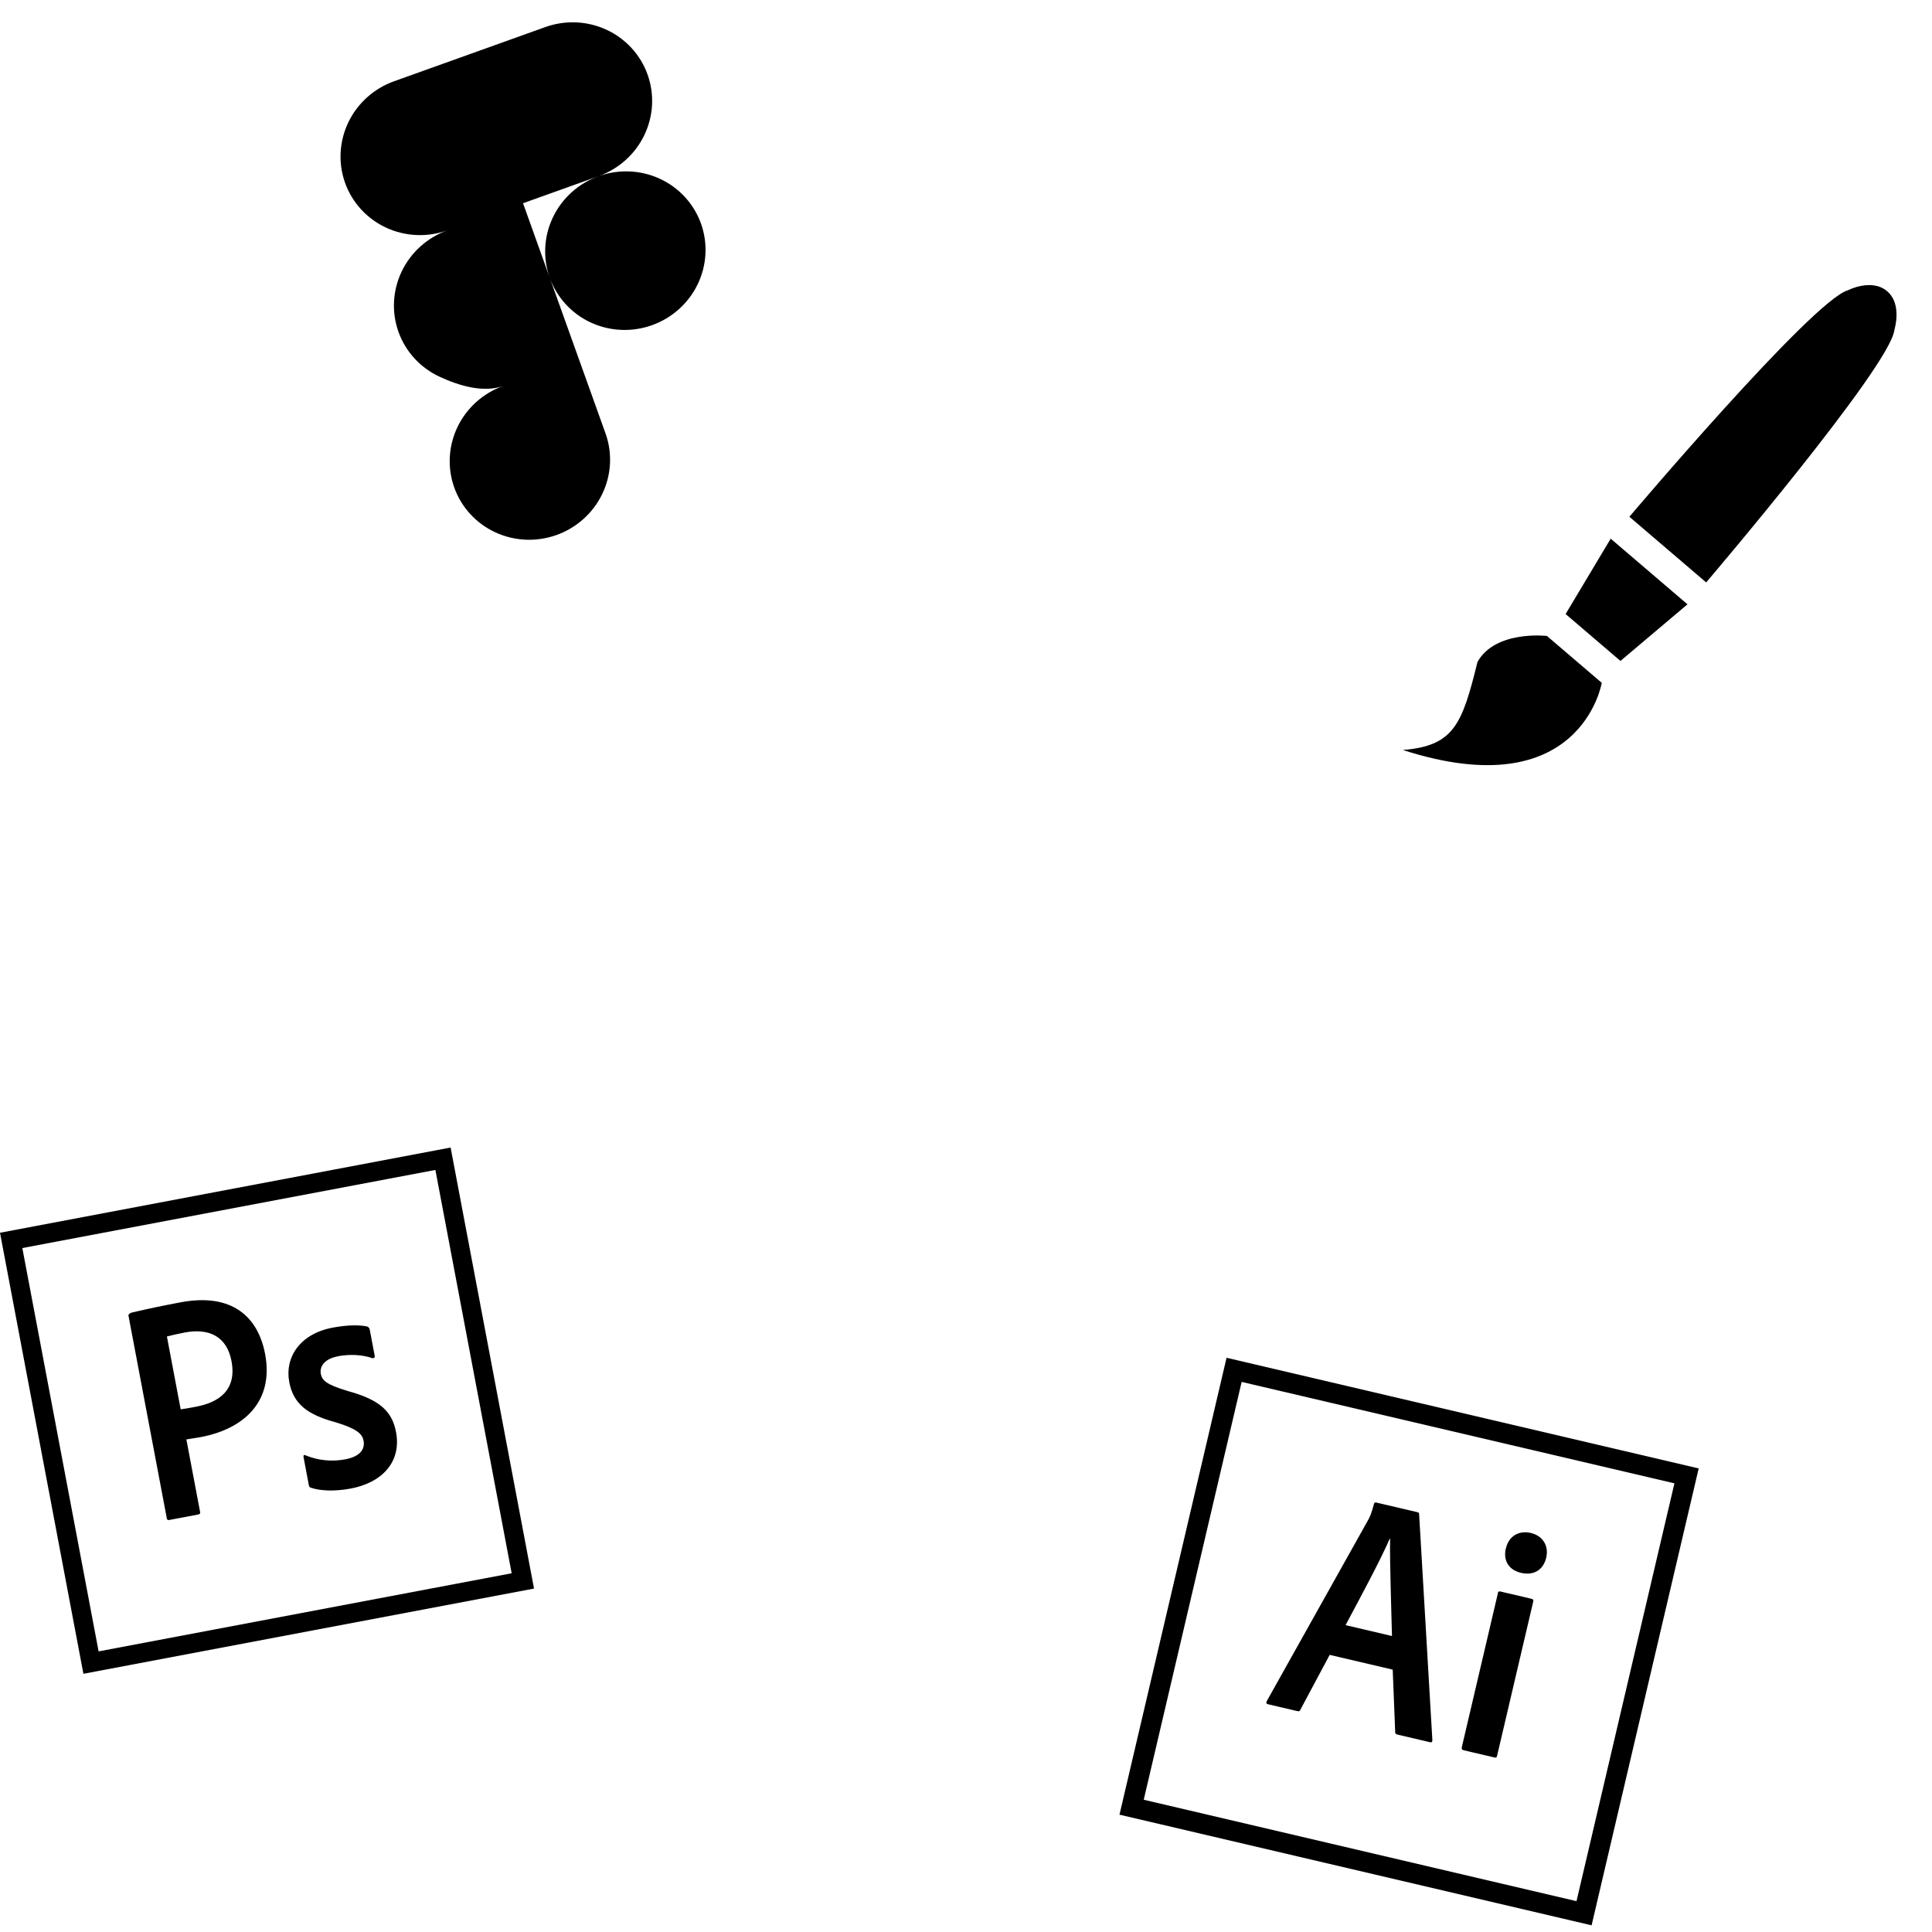
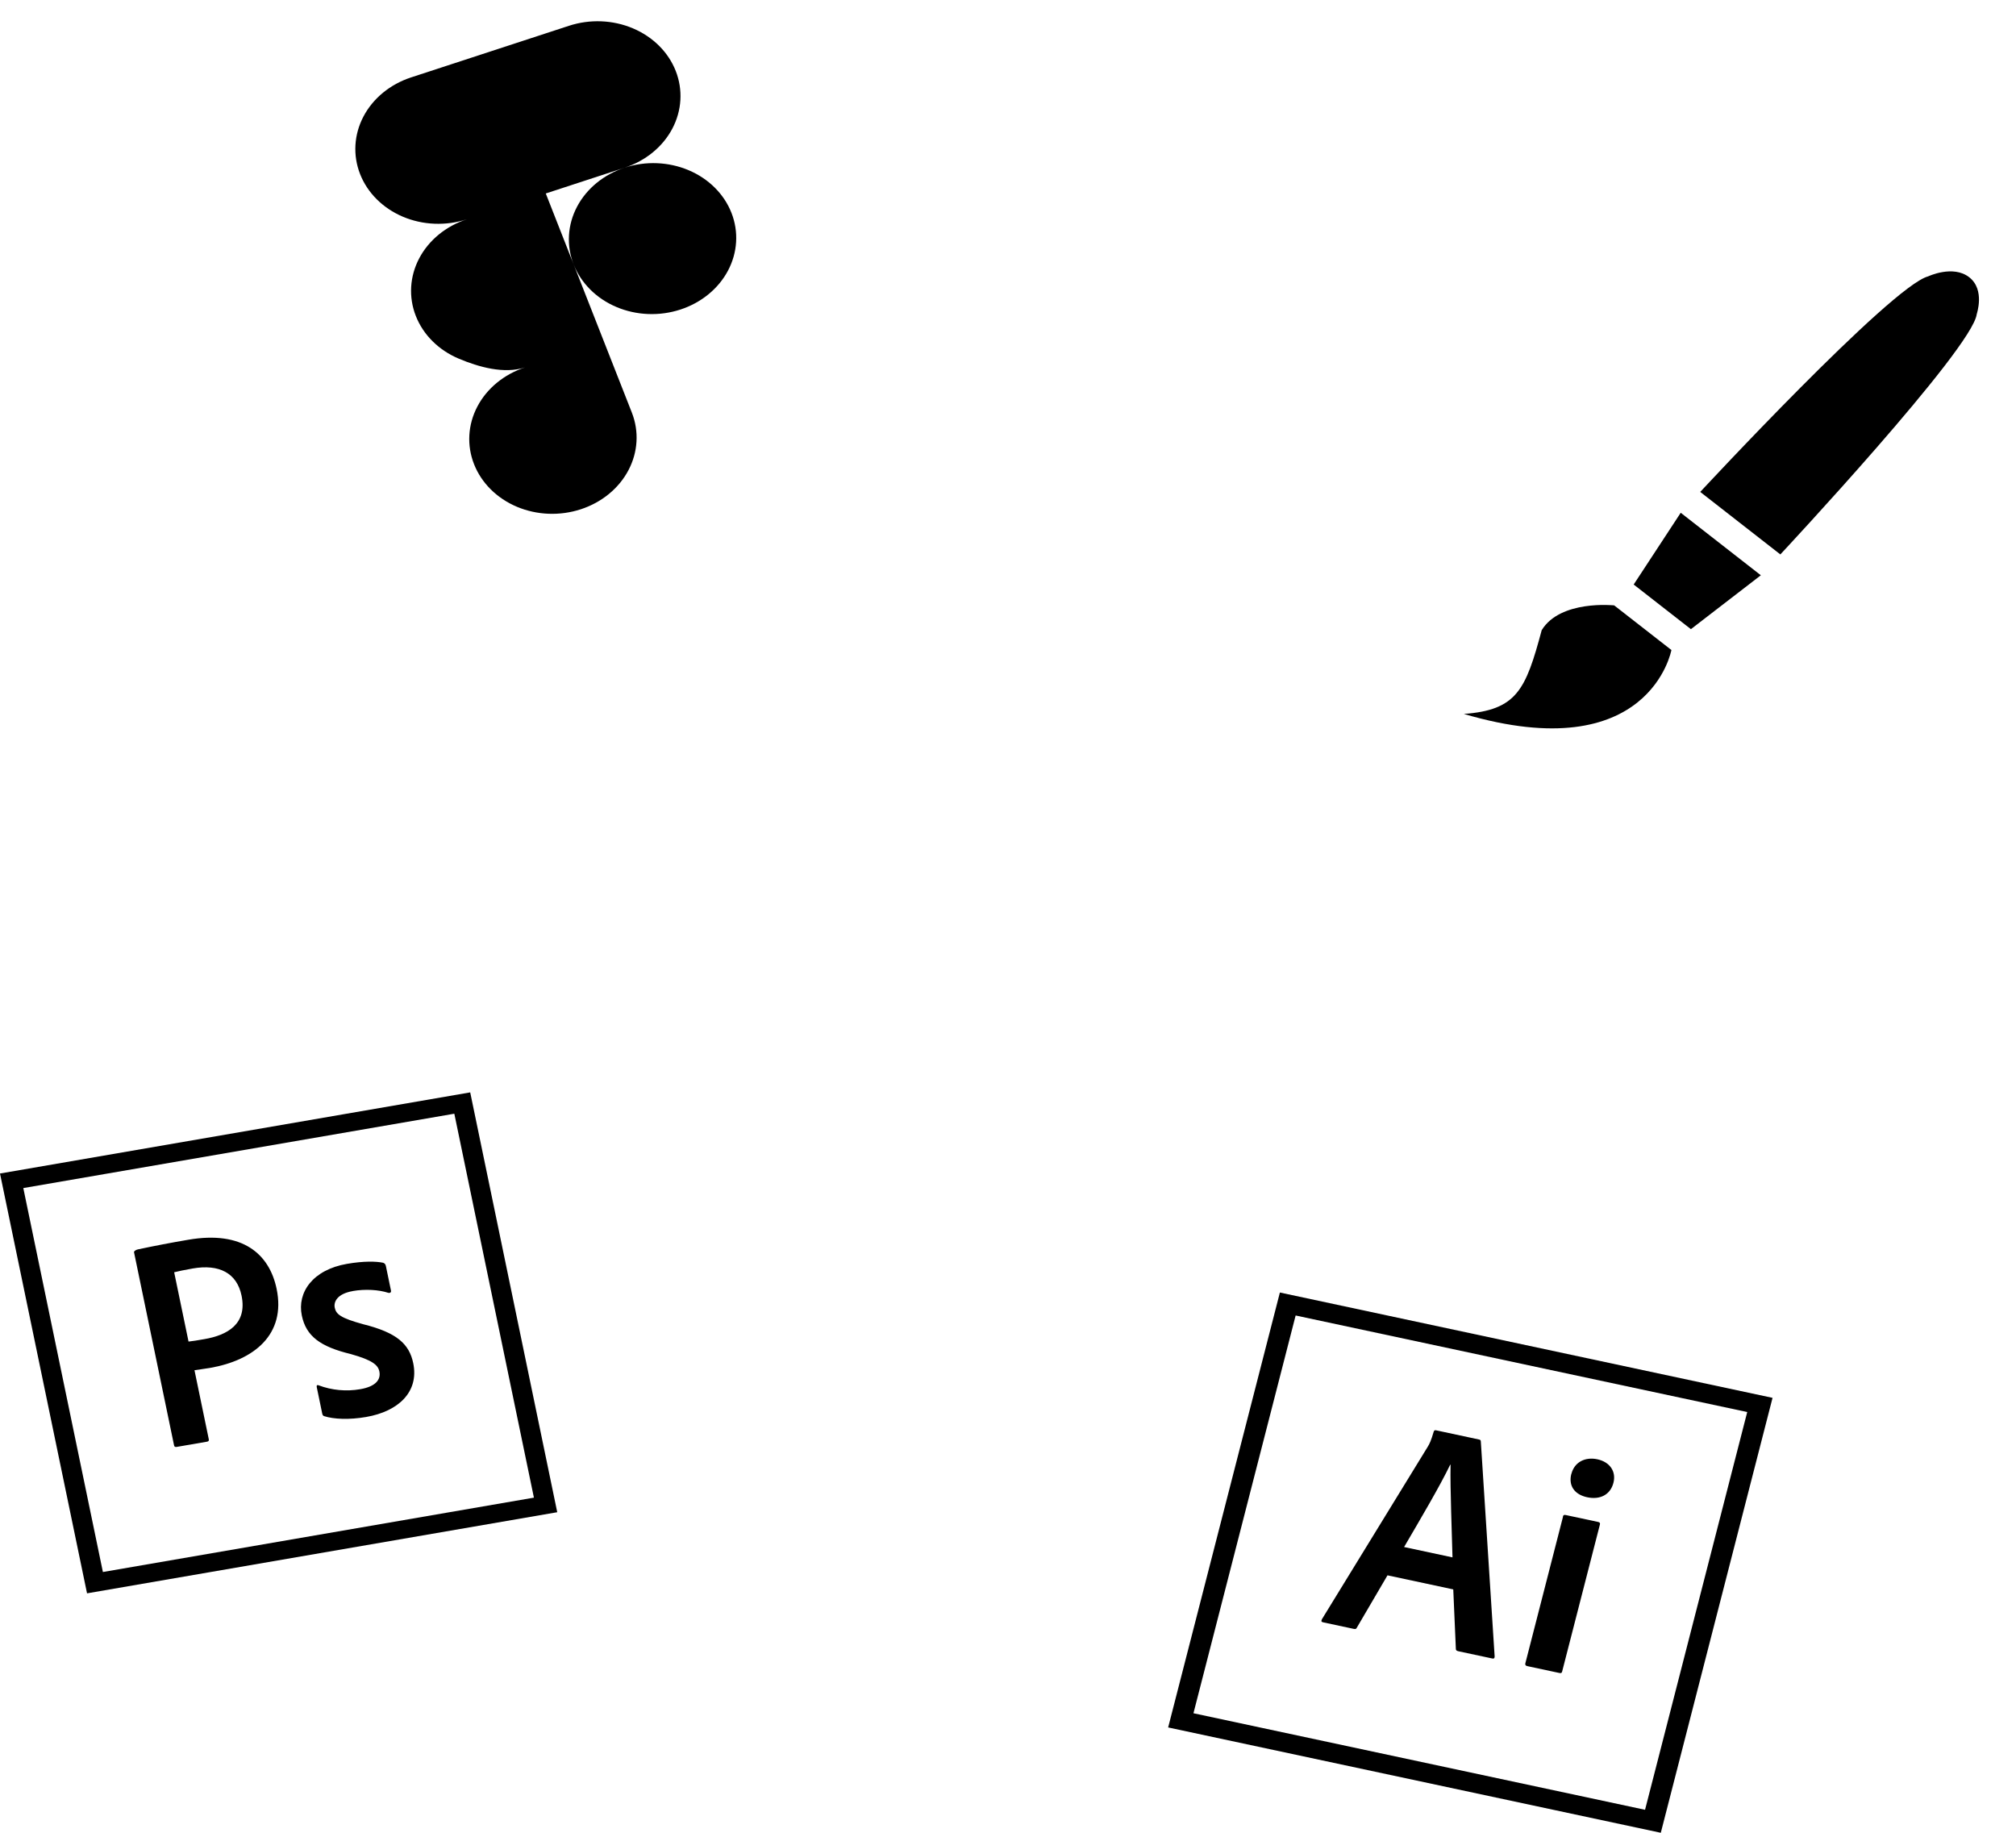
- <svg xmlns="http://www.w3.org/2000/svg" width="198" height="198" viewBox="0 0 198 198" fill="none">
-   <path d="M125.703 139.151L114.729 185.975L163.114 197.315L174.089 150.491L125.703 139.151ZM127.25 141.624L171.603 152.019L161.567 194.84L117.214 184.445L127.25 141.624ZM136.271 169.6L133.267 175.221C133.195 175.387 133.125 175.402 132.928 175.356L129.967 174.662C129.763 174.614 129.746 174.543 129.831 174.324L140.22 155.764C140.407 155.428 140.544 155.123 140.809 154.137C140.84 154.003 140.926 153.958 141.029 153.983L145.25 154.972C145.385 155.003 145.447 155.051 145.44 155.222L146.795 178.333C146.796 178.506 146.734 178.591 146.57 178.553L143.246 177.774C143.072 177.733 142.988 177.672 142.987 177.531L142.731 171.112L136.265 169.597L136.271 169.6ZM142.656 167.666C142.608 165.32 142.413 160.162 142.467 157.7L142.428 157.691C141.455 159.928 139.454 163.641 137.901 166.551L142.656 167.666ZM154.336 158.669C154.638 157.379 155.714 156.831 156.88 157.104C158.109 157.392 158.749 158.416 158.463 159.636C158.154 160.957 157.117 161.482 155.88 161.192C154.675 160.91 154.018 159.989 154.328 158.667L154.336 158.669ZM153.498 163.271C153.534 163.115 153.613 163.067 153.777 163.106L156.944 163.848C157.125 163.89 157.172 163.968 157.132 164.139L153.429 179.937C153.391 180.101 153.345 180.157 153.14 180.109L150.021 179.378C149.817 179.33 149.776 179.22 149.814 179.057L153.513 163.273L153.498 163.271Z" fill="black" />
-   <path d="M56.34 28.466C55.614 26.44 55.734 24.205 56.675 22.252C57.615 20.299 59.297 18.788 61.353 18.052C63.408 17.315 65.668 17.413 67.634 18.325C69.601 19.236 71.113 20.886 71.839 22.912C72.565 24.937 72.444 27.172 71.504 29.125C70.564 31.079 68.881 32.59 66.826 33.326C64.771 34.062 62.511 33.964 60.545 33.053C58.578 32.141 57.066 30.491 56.34 28.466ZM46.556 49.968C45.83 47.942 45.95 45.707 46.89 43.754C47.83 41.801 49.513 40.29 51.568 39.554L59.318 36.777L62.055 44.414C62.781 46.44 62.66 48.675 61.72 50.628C60.78 52.581 59.097 54.092 57.042 54.828C54.986 55.565 52.727 55.467 50.76 54.555C48.794 53.644 47.281 51.993 46.556 49.968ZM48.13 5.554L53.603 20.828L61.353 18.052C63.408 17.315 65.091 15.804 66.031 13.851C66.971 11.898 67.091 9.663 66.366 7.637C65.64 5.612 64.127 3.962 62.161 3.05C60.194 2.139 57.935 2.04 55.879 2.777L48.13 5.554ZM35.367 18.745C36.093 20.77 37.606 22.421 39.572 23.332C41.539 24.244 43.798 24.342 45.854 23.605L53.603 20.828L48.13 5.554L40.38 8.331C38.325 9.067 36.642 10.578 35.702 12.531C34.762 14.484 34.642 16.72 35.367 18.745ZM40.841 34.02C41.566 36.045 43.079 37.695 45.046 38.607C47.012 39.518 49.513 40.29 51.568 39.554L59.318 36.777L53.603 20.828L45.854 23.605C43.798 24.342 42.115 25.853 41.175 27.806C40.235 29.759 40.115 31.994 40.841 34.02Z" fill="black" />
-   <path d="M0 126.339L8.548 171.538L54.729 162.804L46.181 117.605L0 126.339ZM2.289 127.906L44.621 119.901L52.438 161.236L10.106 169.241L2.289 127.906ZM13.163 134.814C13.139 134.685 13.392 134.537 13.549 134.507C15.189 134.124 16.837 133.779 18.492 133.47C23.829 132.461 26.458 135.004 27.169 138.762C28.098 143.675 24.949 146.451 20.603 147.273C19.867 147.412 19.612 147.421 19.101 147.518L20.505 154.943C20.535 155.101 20.487 155.18 20.33 155.21L17.353 155.773C17.195 155.803 17.123 155.753 17.093 155.595L13.163 134.814ZM18.517 144.432C18.966 144.378 19.32 144.312 20.086 144.167C22.333 143.742 24.302 142.541 23.724 139.486C23.26 137.033 21.507 136.075 18.936 136.561C18.177 136.705 17.454 136.873 17.106 136.971L18.517 144.432ZM34.648 138.997C33.123 139.285 32.757 140.151 32.877 140.786C33.01 141.487 33.447 141.898 35.682 142.569C38.976 143.471 40.194 144.686 40.586 146.76C41.169 149.846 39.131 151.951 35.959 152.551C34.275 152.87 32.773 152.786 31.856 152.467C31.725 152.429 31.676 152.338 31.646 152.178L31.11 149.342C31.074 149.153 31.152 149.068 31.298 149.143C32.592 149.677 34.012 149.821 35.385 149.558C36.911 149.27 37.423 148.516 37.259 147.649C37.127 146.948 36.569 146.428 34.444 145.775C31.46 144.979 30.064 143.86 29.642 141.626C29.171 139.135 30.719 136.701 34.079 136.066C35.733 135.753 36.946 135.789 37.638 135.948C37.814 136.017 37.874 136.169 37.899 136.298L38.4 138.946C38.429 139.104 38.35 139.221 38.149 139.189C37.197 138.845 35.872 138.759 34.64 138.992L34.648 138.997Z" fill="black" />
-   <path d="M151.417 67.844C149.846 74.274 148.972 76.446 143.768 76.861C162.034 82.76 164.156 69.98 164.156 69.98L158.535 65.174C158.535 65.174 153.249 64.555 151.417 67.844ZM193.401 29.845C191.811 28.486 189.373 29.753 189.373 29.753C185.752 30.785 166.987 52.961 166.987 52.961L174.856 59.689C174.856 59.689 193.701 37.581 194.142 33.831C194.131 33.821 194.99 31.194 193.401 29.845ZM160.451 62.93L166.072 67.736L172.94 61.933L165.071 55.205L160.451 62.93Z" fill="black" />
+ <svg xmlns="http://www.w3.org/2000/svg" width="198" height="180" viewBox="0 0 198 180" fill="none">
+   <path d="M125.703 126.94L114.729 169.655L163.114 180L174.089 137.285L125.703 126.94ZM127.25 129.196L171.603 138.678L161.567 177.742L117.214 168.26L127.25 129.196ZM136.271 154.717L133.267 159.845C133.195 159.996 133.125 160.01 132.928 159.968L129.967 159.335C129.763 159.291 129.746 159.227 129.831 159.027L140.22 142.095C140.407 141.789 140.544 141.51 140.809 140.611C140.84 140.489 140.926 140.448 141.029 140.47L145.25 141.373C145.385 141.401 145.447 141.445 145.44 141.601L146.795 162.684C146.796 162.841 146.734 162.919 146.57 162.884L143.246 162.174C143.072 162.136 142.988 162.081 142.987 161.952L142.731 156.097L136.265 154.714L136.271 154.717ZM142.656 152.952C142.608 150.813 142.413 146.107 142.467 143.861L142.428 143.853C141.455 145.894 139.454 149.281 137.901 151.935L142.656 152.952ZM154.336 144.745C154.638 143.569 155.714 143.068 156.88 143.317C158.109 143.58 158.749 144.514 158.463 145.627C158.154 146.832 157.117 147.311 155.88 147.047C154.675 146.789 154.018 145.95 154.328 144.743L154.336 144.745ZM153.498 148.944C153.534 148.801 153.613 148.757 153.777 148.793L156.944 149.47C157.125 149.508 157.172 149.579 157.132 149.735L153.429 164.147C153.391 164.296 153.345 164.347 153.14 164.303L150.021 163.636C149.817 163.593 149.776 163.493 149.814 163.344L153.513 148.946L153.498 148.944Z" fill="black" />
+   <path d="M56.34 25.968C55.614 24.12 55.734 22.081 56.675 20.299C57.615 18.518 59.297 17.139 61.353 16.467C63.408 15.796 65.668 15.885 67.634 16.717C69.601 17.548 71.113 19.053 71.839 20.901C72.565 22.749 72.444 24.788 71.504 26.57C70.564 28.351 68.881 29.73 66.826 30.401C64.771 31.073 62.511 30.984 60.545 30.152C58.578 29.321 57.066 27.816 56.34 25.968ZM46.556 45.583C45.83 43.735 45.95 41.696 46.89 39.915C47.83 38.133 49.513 36.755 51.568 36.083L59.318 33.55L62.055 40.517C62.781 42.364 62.66 44.403 61.72 46.185C60.78 47.967 59.097 49.345 57.042 50.017C54.986 50.689 52.727 50.599 50.76 49.768C48.794 48.936 47.281 47.431 46.556 45.583ZM48.13 5.066L53.603 19.001L61.353 16.467C63.408 15.796 65.091 14.417 66.031 12.636C66.971 10.854 67.091 8.815 66.366 6.967C65.64 5.119 64.127 3.614 62.161 2.783C60.194 1.951 57.935 1.861 55.879 2.533L48.13 5.066ZM35.367 17.1C36.093 18.948 37.606 20.453 39.572 21.285C41.539 22.116 43.798 22.206 45.854 21.534L53.603 19.001L48.13 5.066L40.38 7.6C38.325 8.272 36.642 9.65 35.702 11.432C34.762 13.213 34.642 15.252 35.367 17.1ZM40.841 31.034C41.566 32.882 43.079 34.387 45.046 35.219C47.012 36.05 49.513 36.755 51.568 36.083L59.318 33.55L53.603 19.001L45.854 21.534C43.798 22.206 42.115 23.584 41.175 25.366C40.235 27.147 40.115 29.186 40.841 31.034Z" fill="black" />
+   <path d="M0 115.252L8.548 156.484L54.729 148.517L46.181 107.285L0 115.252ZM2.289 116.682L44.621 109.379L52.438 147.086L10.106 154.389L2.289 116.682ZM13.163 122.984C13.139 122.866 13.392 122.731 13.549 122.703C15.189 122.354 16.837 122.039 18.492 121.758C23.829 120.837 26.458 123.157 27.169 126.585C28.098 131.067 24.949 133.599 20.603 134.349C19.867 134.476 19.612 134.484 19.101 134.572L20.505 141.346C20.535 141.49 20.487 141.562 20.33 141.59L17.353 142.103C17.195 142.13 17.123 142.085 17.093 141.941L13.163 122.984ZM18.517 131.757C18.966 131.709 19.32 131.648 20.086 131.515C22.333 131.128 24.302 130.032 23.724 127.245C23.26 125.008 21.507 124.134 18.936 124.578C18.177 124.709 17.454 124.862 17.106 124.951L18.517 131.757ZM34.648 126.799C33.123 127.062 32.757 127.852 32.877 128.431C33.01 129.071 33.447 129.446 35.682 130.058C38.976 130.881 40.194 131.989 40.586 133.882C41.169 136.697 39.131 138.617 35.959 139.164C34.275 139.455 32.773 139.379 31.856 139.088C31.725 139.053 31.676 138.97 31.646 138.824L31.11 136.236C31.074 136.065 31.152 135.987 31.298 136.055C32.592 136.542 34.012 136.674 35.385 136.434C36.911 136.171 37.423 135.483 37.259 134.692C37.127 134.053 36.569 133.578 34.444 132.982C31.46 132.257 30.064 131.236 29.642 129.198C29.171 126.926 30.719 124.705 34.079 124.125C35.733 123.84 36.946 123.873 37.638 124.018C37.814 124.081 37.874 124.219 37.899 124.337L38.4 126.753C38.429 126.897 38.35 127.004 38.149 126.974C37.197 126.661 35.872 126.583 34.64 126.795L34.648 126.799Z" fill="black" />
+   <path d="M151.417 61.89C149.846 67.757 148.972 69.737 143.768 70.116C162.034 75.497 164.156 63.839 164.156 63.839L158.535 59.455C158.535 59.455 153.249 58.89 151.417 61.89V61.89ZM193.401 27.226C191.811 25.986 189.373 27.142 189.373 27.142C185.752 28.083 166.987 48.313 166.987 48.313L174.856 54.451C174.856 54.451 193.701 34.283 194.142 30.862C194.131 30.853 194.99 28.457 193.401 27.226ZM160.451 57.407L166.072 61.791L172.94 56.498L165.071 50.36L160.451 57.407Z" fill="black" />
</svg>
